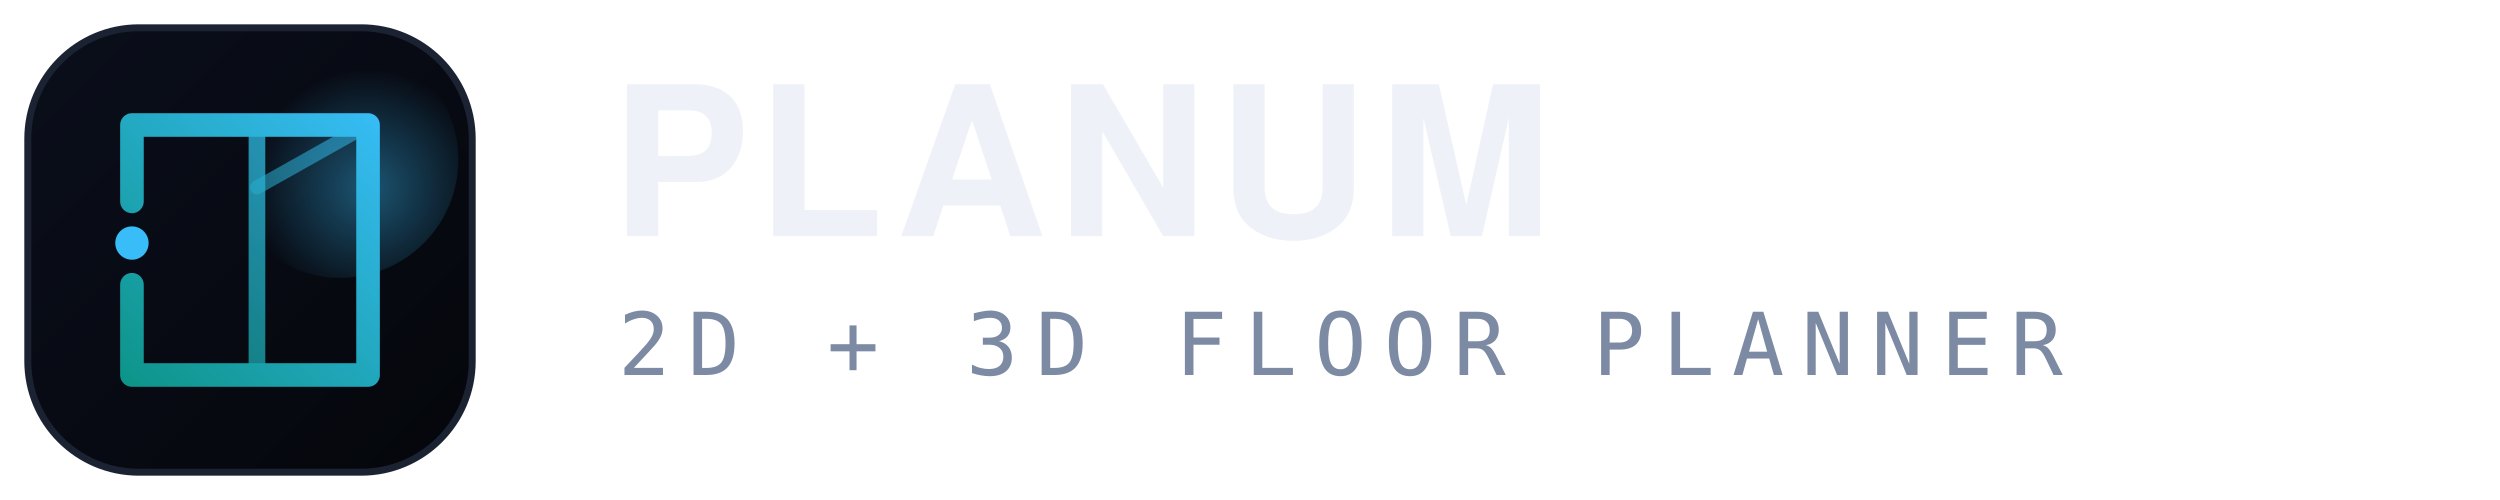
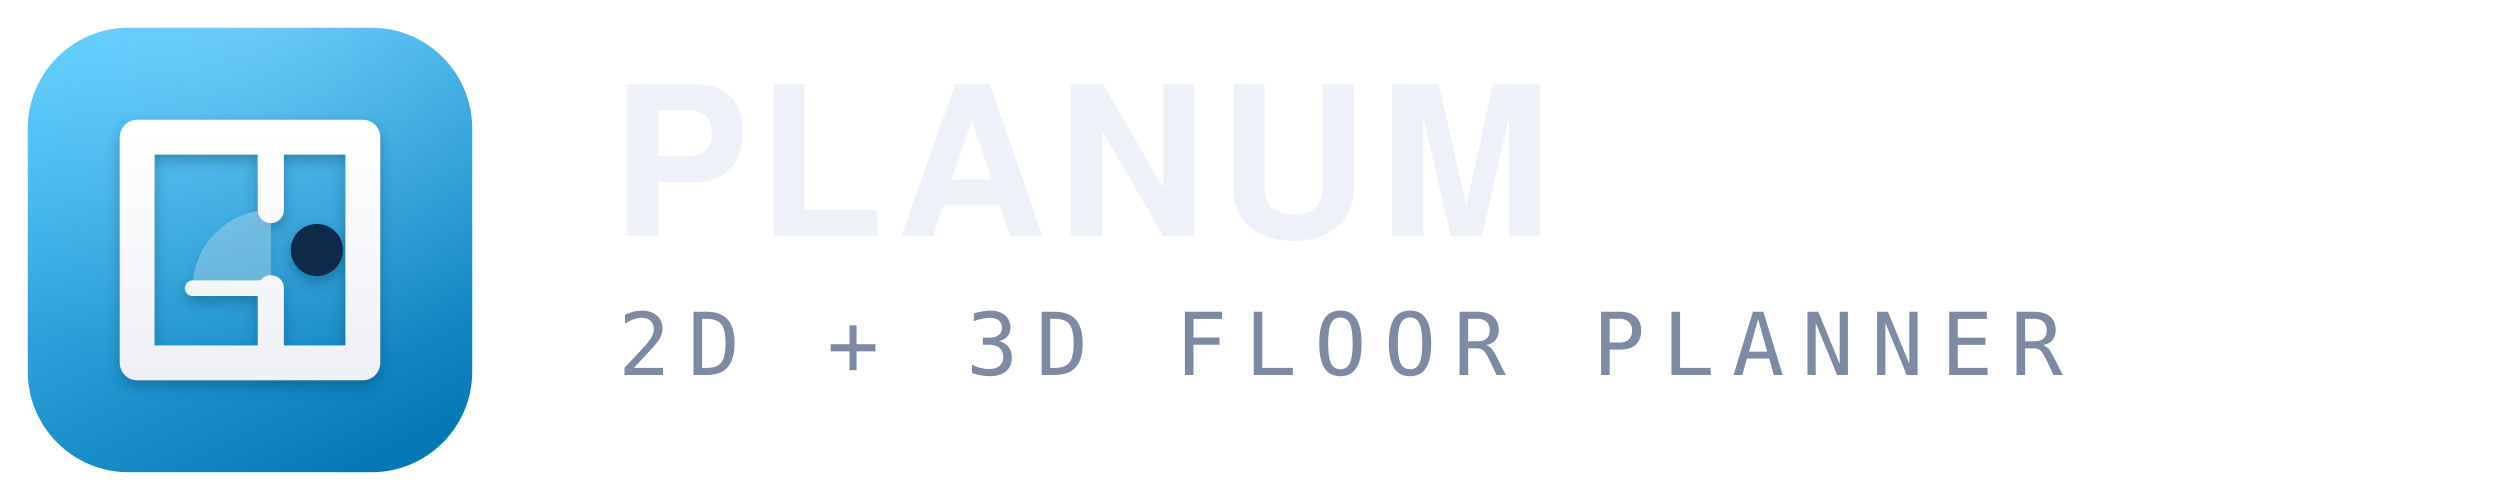
<svg xmlns="http://www.w3.org/2000/svg" width="360" height="72" viewBox="0 0 360 72">
-   <defs>
-     <linearGradient id="bg" x1="4" y1="4" x2="60" y2="60" gradientUnits="userSpaceOnUse">
-       <stop offset="0" stop-color="#0a0e1a" />
-       <stop offset="1" stop-color="#05070c" />
-     </linearGradient>
-     <linearGradient id="plan" x1="14" y1="52" x2="52" y2="12" gradientUnits="userSpaceOnUse">
-       <stop offset="0" stop-color="#0d9488" />
-       <stop offset="1" stop-color="#38bdf8" />
-     </linearGradient>
-     <radialGradient id="glow" cx="49" cy="23" r="17" gradientUnits="userSpaceOnUse">
-       <stop offset="0" stop-color="#38bdf8" stop-opacity="0.42" />
-       <stop offset="1" stop-color="#38bdf8" stop-opacity="0" />
-     </radialGradient>
-   </defs>
-   <g transform="translate(4,4)">
-     <rect width="64" height="64" rx="16" fill="url(#bg)" stroke="#1b2333" stroke-width="1" />
-     <circle cx="45" cy="19" r="17" fill="url(#glow)" />
-     <g fill="none" stroke="url(#plan)" stroke-linecap="round" stroke-linejoin="round">
-       <path d="M15 25 L15 14 L49 14 L49 50 L15 50 L15 37" stroke-width="3.4" />
-       <path d="M33 14 L33 50" stroke-width="2.4" opacity="0.8" />
-       <path d="M33 23 L49 14" stroke-width="2" opacity="0.55" />
+   <svg x="4" y="4" width="64" height="64" viewBox="0 0 1024 1024">
+     <defs>
+       <linearGradient id="gAplanum" x1="0.25" y1="0" x2="0.75" y2="1">
+         <stop offset="0" stop-color="#4cc6fb" />
+         <stop offset="1" stop-color="#0478b5" />
+       </linearGradient>
+       <linearGradient id="wAplanum" gradientUnits="userSpaceOnUse" x1="0" y1="230" x2="0" y2="800">
+         <stop offset="0" stop-color="#ffffff" />
+         <stop offset="1" stop-color="#eef0f6" />
+       </linearGradient>
+       <radialGradient id="sAplanum" cx="0.5" cy="-0.1" r="0.9">
+         <stop offset="0" stop-color="#fff" stop-opacity="0.22" />
+         <stop offset="1" stop-color="#fff" stop-opacity="0" />
+       </radialGradient>
+       <filter id="dAplanum" x="-20%" y="-20%" width="140%" height="140%">
+         <feGaussianBlur in="SourceAlpha" stdDeviation="16" result="b" />
+         <feOffset in="b" dy="14" result="o" />
+         <feFlood flood-color="#023a5a" flood-opacity="0.38" result="c" />
+         <feComposite in="c" in2="o" operator="in" result="s" />
+         <feMerge>
+           <feMergeNode in="s" />
+           <feMergeNode in="SourceGraphic" />
+         </feMerge>
+       </filter>
+       <clipPath id="cAplanum">
+         <rect width="1024" height="1024" rx="232" />
+       </clipPath>
+     </defs>
+     <g clip-path="url(#cAplanum)">
+       <rect width="1024" height="1024" fill="url(#gAplanum)" />
+       <rect width="1024" height="1024" fill="url(#sAplanum)" />
+       <g filter="url(#dAplanum)">
+         <g transform="translate(512 512) scale(1) translate(-512 -512)">
+           <path d="M560 600 H380 A180 180 0 0 1 560 420 Z" fill="url(#wAplanum)" opacity="0.26" />
+           <path d="M252 252 H772 V772 H252 Z" fill="none" stroke="url(#wAplanum)" stroke-width="80" stroke-linecap="round" stroke-linejoin="round" />
+           <path d="M560 252 V420 M560 600 V772" fill="none" stroke="url(#wAplanum)" stroke-width="60" stroke-linecap="round" stroke-linejoin="round" />
+           <path d="M560 600 H380" fill="none" stroke="url(#wAplanum)" stroke-width="36" stroke-linecap="round" stroke-linejoin="round" />
+           <circle cx="666" cy="512" r="60" fill="#0b2a4a" />
+         </g>
+       </g>
    </g>
-     <circle cx="15" cy="31" r="2.4" fill="#38bdf8" />
-   </g>
+   </svg>
  <text x="88" y="34" font-family="'Space Grotesk', 'Segoe UI', Helvetica, Arial, sans-serif" font-size="30" font-weight="700" letter-spacing="1.5" fill="#eef1f8">PLANUM</text>
  <text x="89" y="54" font-family="'JetBrains Mono', 'SFMono-Regular', Consolas, monospace" font-size="12.5" letter-spacing="2.5" fill="#7d8aa3">2D + 3D FLOOR PLANNER</text>
</svg>
